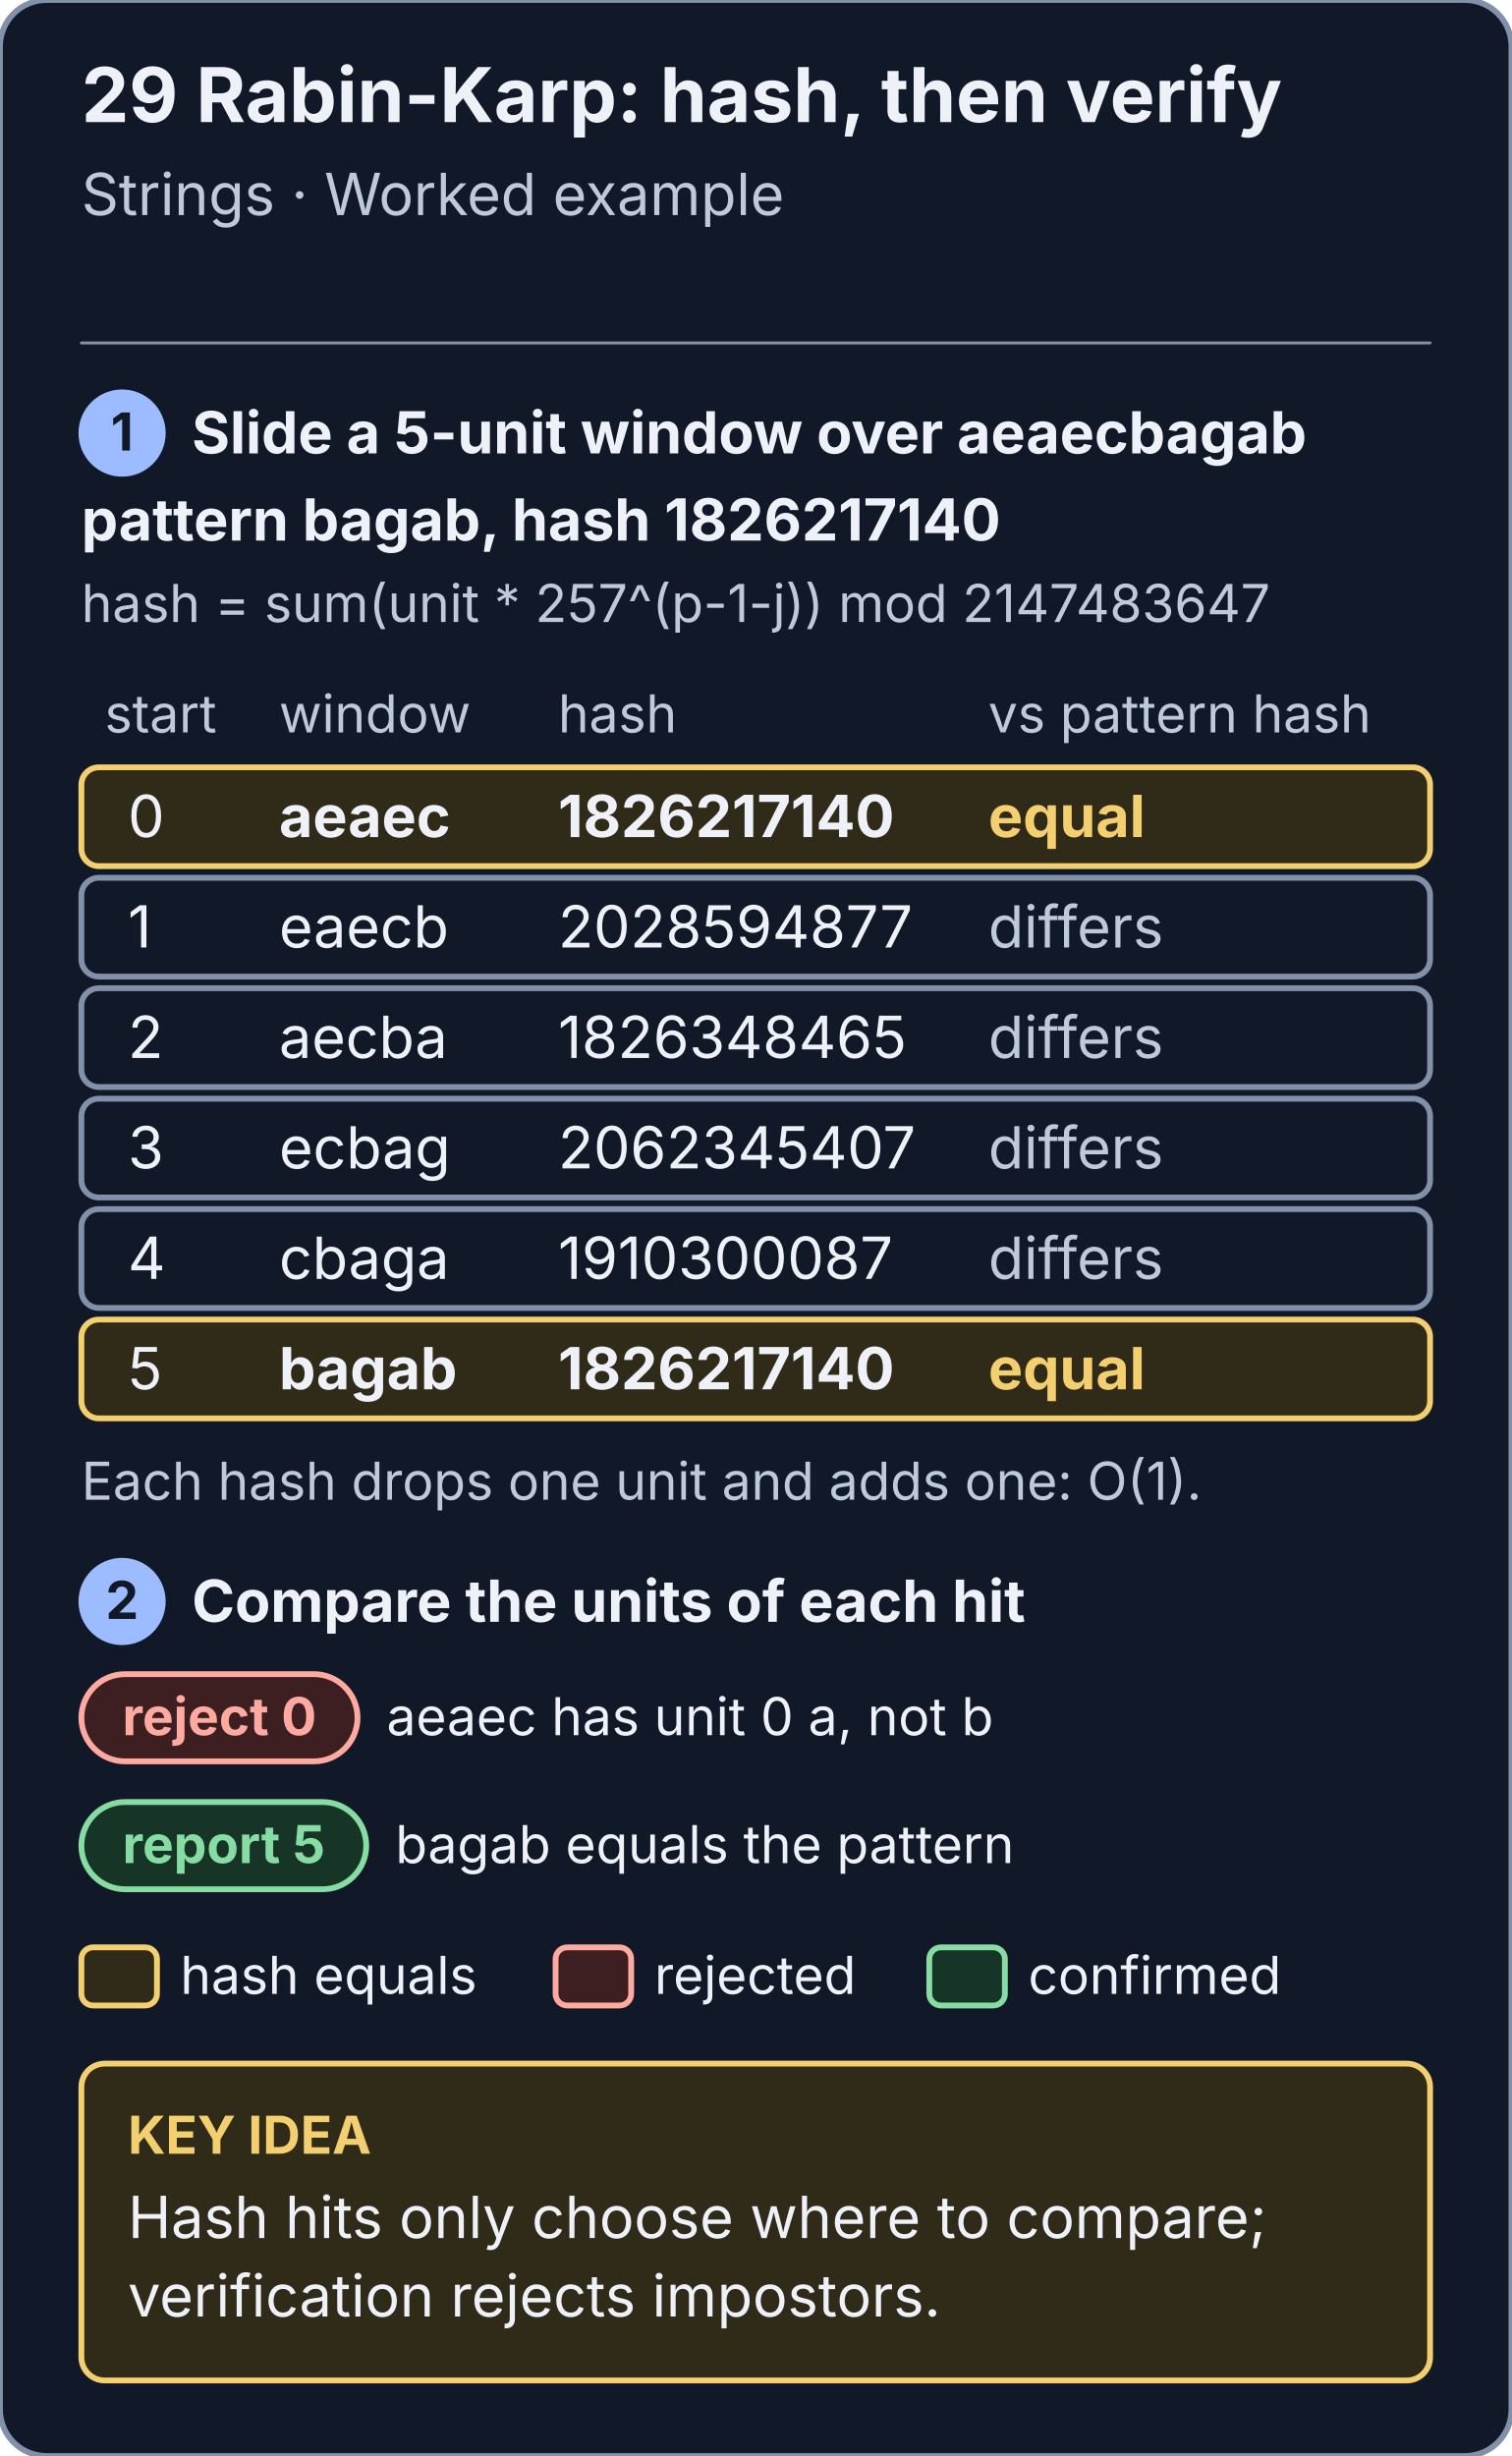
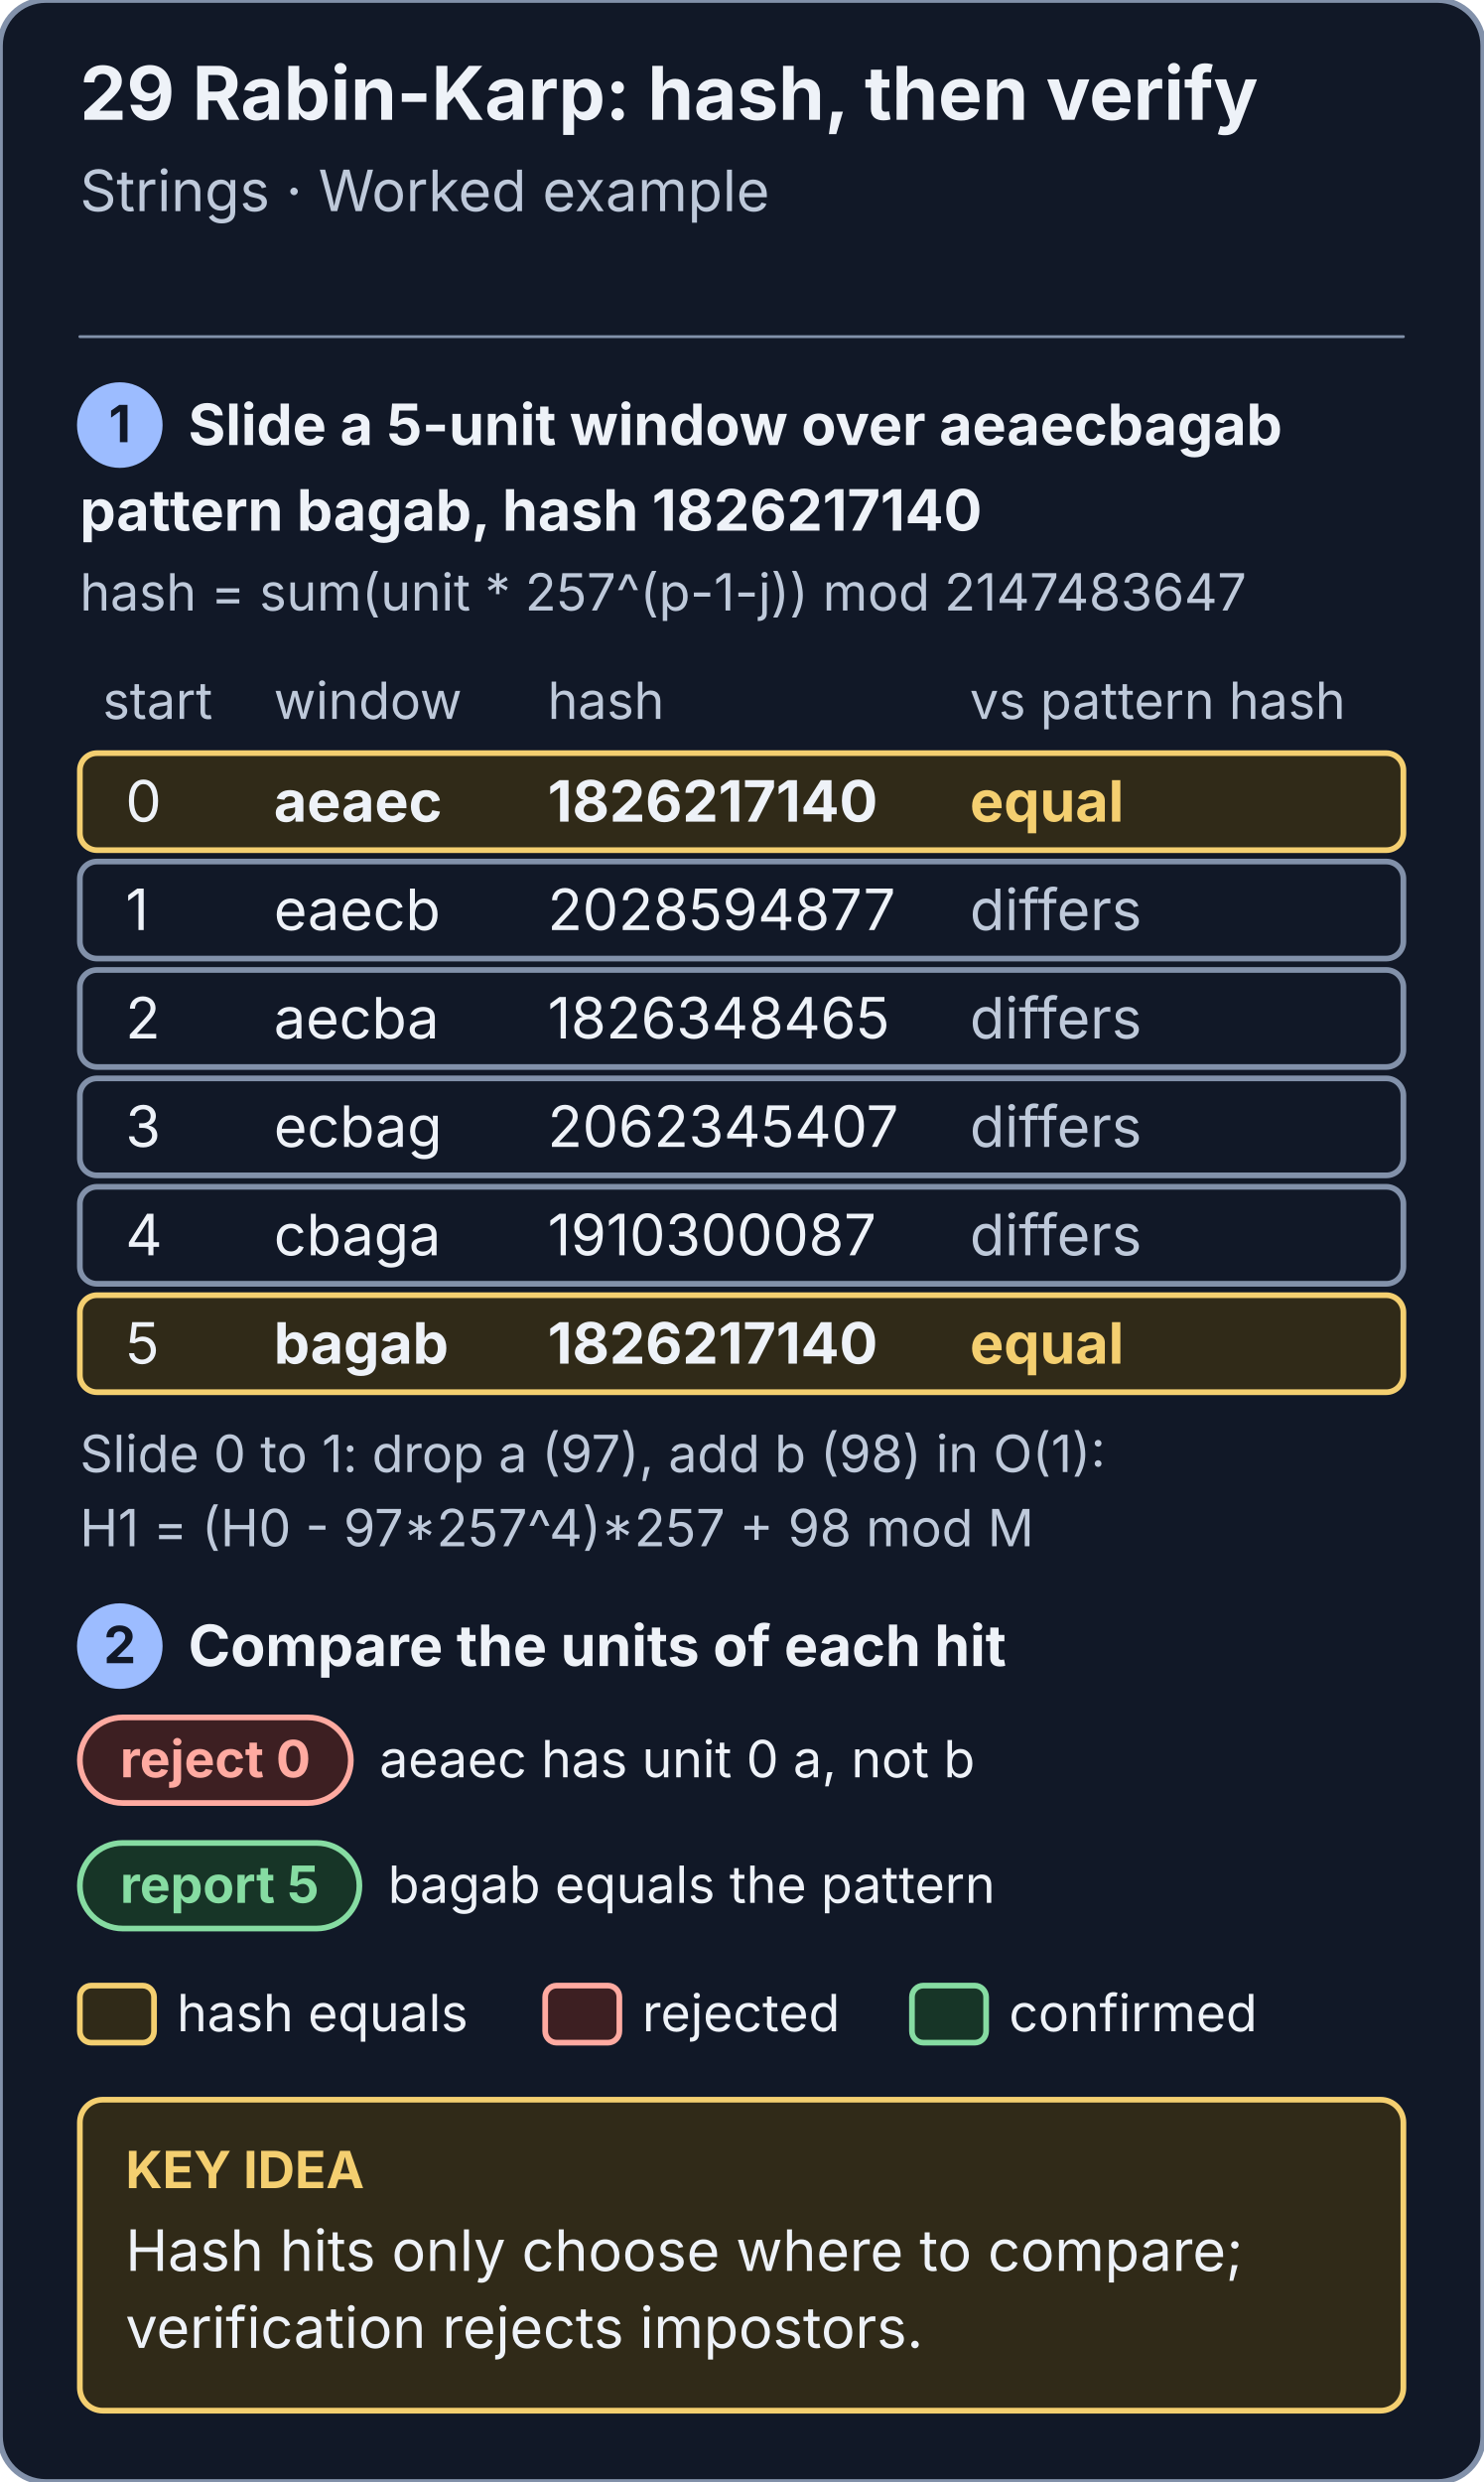
- <svg xmlns="http://www.w3.org/2000/svg" viewBox="0 0 520 845" width="520" height="845" role="img" aria-labelledby="title desc">
+ <svg xmlns="http://www.w3.org/2000/svg" viewBox="0 0 520 870" width="520" height="870" role="img" aria-labelledby="title desc">
  <style>text{font-family:system-ui,-apple-system,BlinkMacSystemFont,"Segoe UI",sans-serif} line,path{stroke-linecap:round;stroke-linejoin:round}</style>
  <defs>
    <marker id="rabin-karp-rolling-paper-arrow" markerWidth="9" markerHeight="9" refX="8" refY="4" orient="auto" markerUnits="userSpaceOnUse">
      <path d="M 0 0 L 8 4 L 0 8 Z" fill="#111827" />
    </marker>
    <marker id="rabin-karp-rolling-ink-arrow" markerWidth="9" markerHeight="9" refX="8" refY="4" orient="auto" markerUnits="userSpaceOnUse">
      <path d="M 0 0 L 8 4 L 0 8 Z" fill="#eef2f8" />
    </marker>
    <marker id="rabin-karp-rolling-muted-arrow" markerWidth="9" markerHeight="9" refX="8" refY="4" orient="auto" markerUnits="userSpaceOnUse">
      <path d="M 0 0 L 8 4 L 0 8 Z" fill="#bec9da" />
    </marker>
    <marker id="rabin-karp-rolling-line-arrow" markerWidth="9" markerHeight="9" refX="8" refY="4" orient="auto" markerUnits="userSpaceOnUse">
      <path d="M 0 0 L 8 4 L 0 8 Z" fill="#8291aa" />
    </marker>
    <marker id="rabin-karp-rolling-blue-arrow" markerWidth="9" markerHeight="9" refX="8" refY="4" orient="auto" markerUnits="userSpaceOnUse">
      <path d="M 0 0 L 8 4 L 0 8 Z" fill="#9cbcff" />
    </marker>
    <marker id="rabin-karp-rolling-soft-arrow" markerWidth="9" markerHeight="9" refX="8" refY="4" orient="auto" markerUnits="userSpaceOnUse">
      <path d="M 0 0 L 8 4 L 0 8 Z" fill="#203455" />
    </marker>
    <marker id="rabin-karp-rolling-note-arrow" markerWidth="9" markerHeight="9" refX="8" refY="4" orient="auto" markerUnits="userSpaceOnUse">
      <path d="M 0 0 L 8 4 L 0 8 Z" fill="#302a18" />
    </marker>
    <marker id="rabin-karp-rolling-gold-arrow" markerWidth="9" markerHeight="9" refX="8" refY="4" orient="auto" markerUnits="userSpaceOnUse">
      <path d="M 0 0 L 8 4 L 0 8 Z" fill="#f4cf70" />
    </marker>
    <marker id="rabin-karp-rolling-red-arrow" markerWidth="9" markerHeight="9" refX="8" refY="4" orient="auto" markerUnits="userSpaceOnUse">
      <path d="M 0 0 L 8 4 L 0 8 Z" fill="#ffaaa1" />
    </marker>
    <marker id="rabin-karp-rolling-panel-arrow" markerWidth="9" markerHeight="9" refX="8" refY="4" orient="auto" markerUnits="userSpaceOnUse">
      <path d="M 0 0 L 8 4 L 0 8 Z" fill="#192333" />
    </marker>
    <marker id="rabin-karp-rolling-green-arrow" markerWidth="9" markerHeight="9" refX="8" refY="4" orient="auto" markerUnits="userSpaceOnUse">
      <path d="M 0 0 L 8 4 L 0 8 Z" fill="#86dca2" />
    </marker>
    <marker id="rabin-karp-rolling-mint-arrow" markerWidth="9" markerHeight="9" refX="8" refY="4" orient="auto" markerUnits="userSpaceOnUse">
      <path d="M 0 0 L 8 4 L 0 8 Z" fill="#173527" />
    </marker>
    <marker id="rabin-karp-rolling-violet-arrow" markerWidth="9" markerHeight="9" refX="8" refY="4" orient="auto" markerUnits="userSpaceOnUse">
      <path d="M 0 0 L 8 4 L 0 8 Z" fill="#cdb6ff" />
    </marker>
    <marker id="rabin-karp-rolling-lilac-arrow" markerWidth="9" markerHeight="9" refX="8" refY="4" orient="auto" markerUnits="userSpaceOnUse">
      <path d="M 0 0 L 8 4 L 0 8 Z" fill="#2a2346" />
    </marker>
    <marker id="rabin-karp-rolling-rose-arrow" markerWidth="9" markerHeight="9" refX="8" refY="4" orient="auto" markerUnits="userSpaceOnUse">
      <path d="M 0 0 L 8 4 L 0 8 Z" fill="#3d1f22" />
    </marker>
  </defs>
-   <rect x="0" y="0" width="520" height="845" rx="16" fill="#111827" stroke="#8291aa" stroke-width="2" />
+   <rect x="0" y="0" width="520" height="870" rx="16" fill="#111827" stroke="#8291aa" stroke-width="2" />
  <text x="28" y="42" font-size="26" fill="#eef2f8" text-anchor="start" font-weight="700">29  Rabin-Karp: hash, then verify</text>
  <text x="28" y="74" font-size="20" fill="#bec9da" text-anchor="start" font-weight="400">Strings · Worked example</text>
  <line x1="28" y1="118" x2="492" y2="118" stroke="#8291aa" stroke-width="1" />
  <circle cx="42" cy="149" r="14" fill="#9cbcff" stroke="#9cbcff" stroke-width="2" />
  <text x="42" y="155" font-size="18" fill="#111827" text-anchor="middle" font-weight="700">1</text>
  <text x="66" y="156" font-size="20" fill="#eef2f8" text-anchor="start" font-weight="700">Slide a 5-unit window over aeaecbagab</text>
  <text x="28" y="186" font-size="20" fill="#eef2f8" text-anchor="start" font-weight="700">pattern bagab, hash 1826217140</text>
  <text x="28" y="214" font-size="18" fill="#bec9da" text-anchor="start" font-weight="400">hash = sum(unit * 257^(p-1-j)) mod 2147483647</text>
  <text x="36" y="252" font-size="18" fill="#bec9da" text-anchor="start" font-weight="400">start</text>
  <text x="96" y="252" font-size="18" fill="#bec9da" text-anchor="start" font-weight="400">window</text>
  <text x="192" y="252" font-size="18" fill="#bec9da" text-anchor="start" font-weight="400">hash</text>
  <text x="340" y="252" font-size="18" fill="#bec9da" text-anchor="start" font-weight="400">vs pattern hash</text>
  <rect x="28" y="264" width="464" height="34" rx="6" fill="#302a18" stroke="#f4cf70" stroke-width="2" />
  <text x="44" y="288" font-size="20" fill="#eef2f8" text-anchor="start" font-weight="400">0</text>
  <text x="96" y="288" font-size="20" fill="#eef2f8" text-anchor="start" font-weight="700">aeaec</text>
  <text x="192" y="288" font-size="20" fill="#eef2f8" text-anchor="start" font-weight="700">1826217140</text>
  <text x="340" y="288" font-size="20" fill="#f4cf70" text-anchor="start" font-weight="700">equal</text>
  <rect x="28" y="302" width="464" height="34" rx="6" fill="#111827" stroke="#8291aa" stroke-width="2" />
  <text x="44" y="326" font-size="20" fill="#eef2f8" text-anchor="start" font-weight="400">1</text>
  <text x="96" y="326" font-size="20" fill="#eef2f8" text-anchor="start" font-weight="400">eaecb</text>
  <text x="192" y="326" font-size="20" fill="#eef2f8" text-anchor="start" font-weight="400">2028594877</text>
  <text x="340" y="326" font-size="20" fill="#bec9da" text-anchor="start" font-weight="400">differs</text>
  <rect x="28" y="340" width="464" height="34" rx="6" fill="#111827" stroke="#8291aa" stroke-width="2" />
  <text x="44" y="364" font-size="20" fill="#eef2f8" text-anchor="start" font-weight="400">2</text>
  <text x="96" y="364" font-size="20" fill="#eef2f8" text-anchor="start" font-weight="400">aecba</text>
  <text x="192" y="364" font-size="20" fill="#eef2f8" text-anchor="start" font-weight="400">1826348465</text>
  <text x="340" y="364" font-size="20" fill="#bec9da" text-anchor="start" font-weight="400">differs</text>
  <rect x="28" y="378" width="464" height="34" rx="6" fill="#111827" stroke="#8291aa" stroke-width="2" />
  <text x="44" y="402" font-size="20" fill="#eef2f8" text-anchor="start" font-weight="400">3</text>
  <text x="96" y="402" font-size="20" fill="#eef2f8" text-anchor="start" font-weight="400">ecbag</text>
  <text x="192" y="402" font-size="20" fill="#eef2f8" text-anchor="start" font-weight="400">2062345407</text>
  <text x="340" y="402" font-size="20" fill="#bec9da" text-anchor="start" font-weight="400">differs</text>
  <rect x="28" y="416" width="464" height="34" rx="6" fill="#111827" stroke="#8291aa" stroke-width="2" />
  <text x="44" y="440" font-size="20" fill="#eef2f8" text-anchor="start" font-weight="400">4</text>
  <text x="96" y="440" font-size="20" fill="#eef2f8" text-anchor="start" font-weight="400">cbaga</text>
  <text x="192" y="440" font-size="20" fill="#eef2f8" text-anchor="start" font-weight="400">1910300087</text>
  <text x="340" y="440" font-size="20" fill="#bec9da" text-anchor="start" font-weight="400">differs</text>
  <rect x="28" y="454" width="464" height="34" rx="6" fill="#302a18" stroke="#f4cf70" stroke-width="2" />
  <text x="44" y="478" font-size="20" fill="#eef2f8" text-anchor="start" font-weight="400">5</text>
  <text x="96" y="478" font-size="20" fill="#eef2f8" text-anchor="start" font-weight="700">bagab</text>
  <text x="192" y="478" font-size="20" fill="#eef2f8" text-anchor="start" font-weight="700">1826217140</text>
  <text x="340" y="478" font-size="20" fill="#f4cf70" text-anchor="start" font-weight="700">equal</text>
-   <text x="28" y="516" font-size="18" fill="#bec9da" text-anchor="start" font-weight="400">Each hash drops one unit and adds one: O(1).</text>
-   <circle cx="42" cy="551" r="14" fill="#9cbcff" stroke="#9cbcff" stroke-width="2" />
-   <text x="42" y="557" font-size="18" fill="#111827" text-anchor="middle" font-weight="700">2</text>
-   <text x="66" y="558" font-size="20" fill="#eef2f8" text-anchor="start" font-weight="700">Compare the units of each hit</text>
-   <rect x="28" y="576" width="95" height="30" rx="15" fill="#3d1f22" stroke="#ffaaa1" stroke-width="2" />
-   <text x="75.5" y="597" font-size="18" fill="#ffaaa1" text-anchor="middle" font-weight="700">reject 0</text>
-   <text x="133" y="597" font-size="18" fill="#eef2f8" text-anchor="start" font-weight="400">aeaec has unit 0 a, not b</text>
-   <rect x="28" y="620" width="98" height="30" rx="15" fill="#173527" stroke="#86dca2" stroke-width="2" />
-   <text x="77.0" y="641" font-size="18" fill="#86dca2" text-anchor="middle" font-weight="700">report 5</text>
-   <text x="136" y="641" font-size="18" fill="#eef2f8" text-anchor="start" font-weight="400">bagab equals the pattern</text>
-   <rect x="28" y="670" width="26" height="20" rx="4" fill="#302a18" stroke="#f4cf70" stroke-width="2" />
-   <text x="62" y="686" font-size="18" fill="#eef2f8" text-anchor="start" font-weight="400">hash equals</text>
-   <rect x="191.136" y="670" width="26" height="20" rx="4" fill="#3d1f22" stroke="#ffaaa1" stroke-width="2" />
-   <text x="225.136" y="686" font-size="18" fill="#eef2f8" text-anchor="start" font-weight="400">rejected</text>
-   <rect x="319.712" y="670" width="26" height="20" rx="4" fill="#173527" stroke="#86dca2" stroke-width="2" />
-   <text x="353.712" y="686" font-size="18" fill="#eef2f8" text-anchor="start" font-weight="400">confirmed</text>
-   <rect x="28" y="710" width="464" height="109" rx="8" fill="#302a18" stroke="#f4cf70" stroke-width="2" />
-   <text x="44" y="741" font-size="18" fill="#f4cf70" text-anchor="start" font-weight="700">KEY IDEA</text>
-   <text x="44" y="770" font-size="20" fill="#eef2f8" text-anchor="start" font-weight="400">Hash hits only choose where to compare;</text>
-   <text x="44" y="797" font-size="20" fill="#eef2f8" text-anchor="start" font-weight="400">verification rejects impostors.</text>
+   <text x="28" y="516" font-size="18" fill="#bec9da" text-anchor="start" font-weight="400">Slide 0 to 1: drop a (97), add b (98) in O(1):</text>
+   <text x="28" y="542" font-size="18" fill="#bec9da" text-anchor="start" font-weight="400">H1 = (H0 - 97*257^4)*257 + 98 mod M</text>
+   <circle cx="42" cy="577" r="14" fill="#9cbcff" stroke="#9cbcff" stroke-width="2" />
+   <text x="42" y="583" font-size="18" fill="#111827" text-anchor="middle" font-weight="700">2</text>
+   <text x="66" y="584" font-size="20" fill="#eef2f8" text-anchor="start" font-weight="700">Compare the units of each hit</text>
+   <rect x="28" y="602" width="95" height="30" rx="15" fill="#3d1f22" stroke="#ffaaa1" stroke-width="2" />
+   <text x="75.5" y="623" font-size="18" fill="#ffaaa1" text-anchor="middle" font-weight="700">reject 0</text>
+   <text x="133" y="623" font-size="18" fill="#eef2f8" text-anchor="start" font-weight="400">aeaec has unit 0 a, not b</text>
+   <rect x="28" y="646" width="98" height="30" rx="15" fill="#173527" stroke="#86dca2" stroke-width="2" />
+   <text x="77.0" y="667" font-size="18" fill="#86dca2" text-anchor="middle" font-weight="700">report 5</text>
+   <text x="136" y="667" font-size="18" fill="#eef2f8" text-anchor="start" font-weight="400">bagab equals the pattern</text>
+   <rect x="28" y="696" width="26" height="20" rx="4" fill="#302a18" stroke="#f4cf70" stroke-width="2" />
+   <text x="62" y="712" font-size="18" fill="#eef2f8" text-anchor="start" font-weight="400">hash equals</text>
+   <rect x="191.136" y="696" width="26" height="20" rx="4" fill="#3d1f22" stroke="#ffaaa1" stroke-width="2" />
+   <text x="225.136" y="712" font-size="18" fill="#eef2f8" text-anchor="start" font-weight="400">rejected</text>
+   <rect x="319.712" y="696" width="26" height="20" rx="4" fill="#173527" stroke="#86dca2" stroke-width="2" />
+   <text x="353.712" y="712" font-size="18" fill="#eef2f8" text-anchor="start" font-weight="400">confirmed</text>
+   <rect x="28" y="736" width="464" height="109" rx="8" fill="#302a18" stroke="#f4cf70" stroke-width="2" />
+   <text x="44" y="767" font-size="18" fill="#f4cf70" text-anchor="start" font-weight="700">KEY IDEA</text>
+   <text x="44" y="796" font-size="20" fill="#eef2f8" text-anchor="start" font-weight="400">Hash hits only choose where to compare;</text>
+   <text x="44" y="823" font-size="20" fill="#eef2f8" text-anchor="start" font-weight="400">verification rejects impostors.</text>
</svg>
